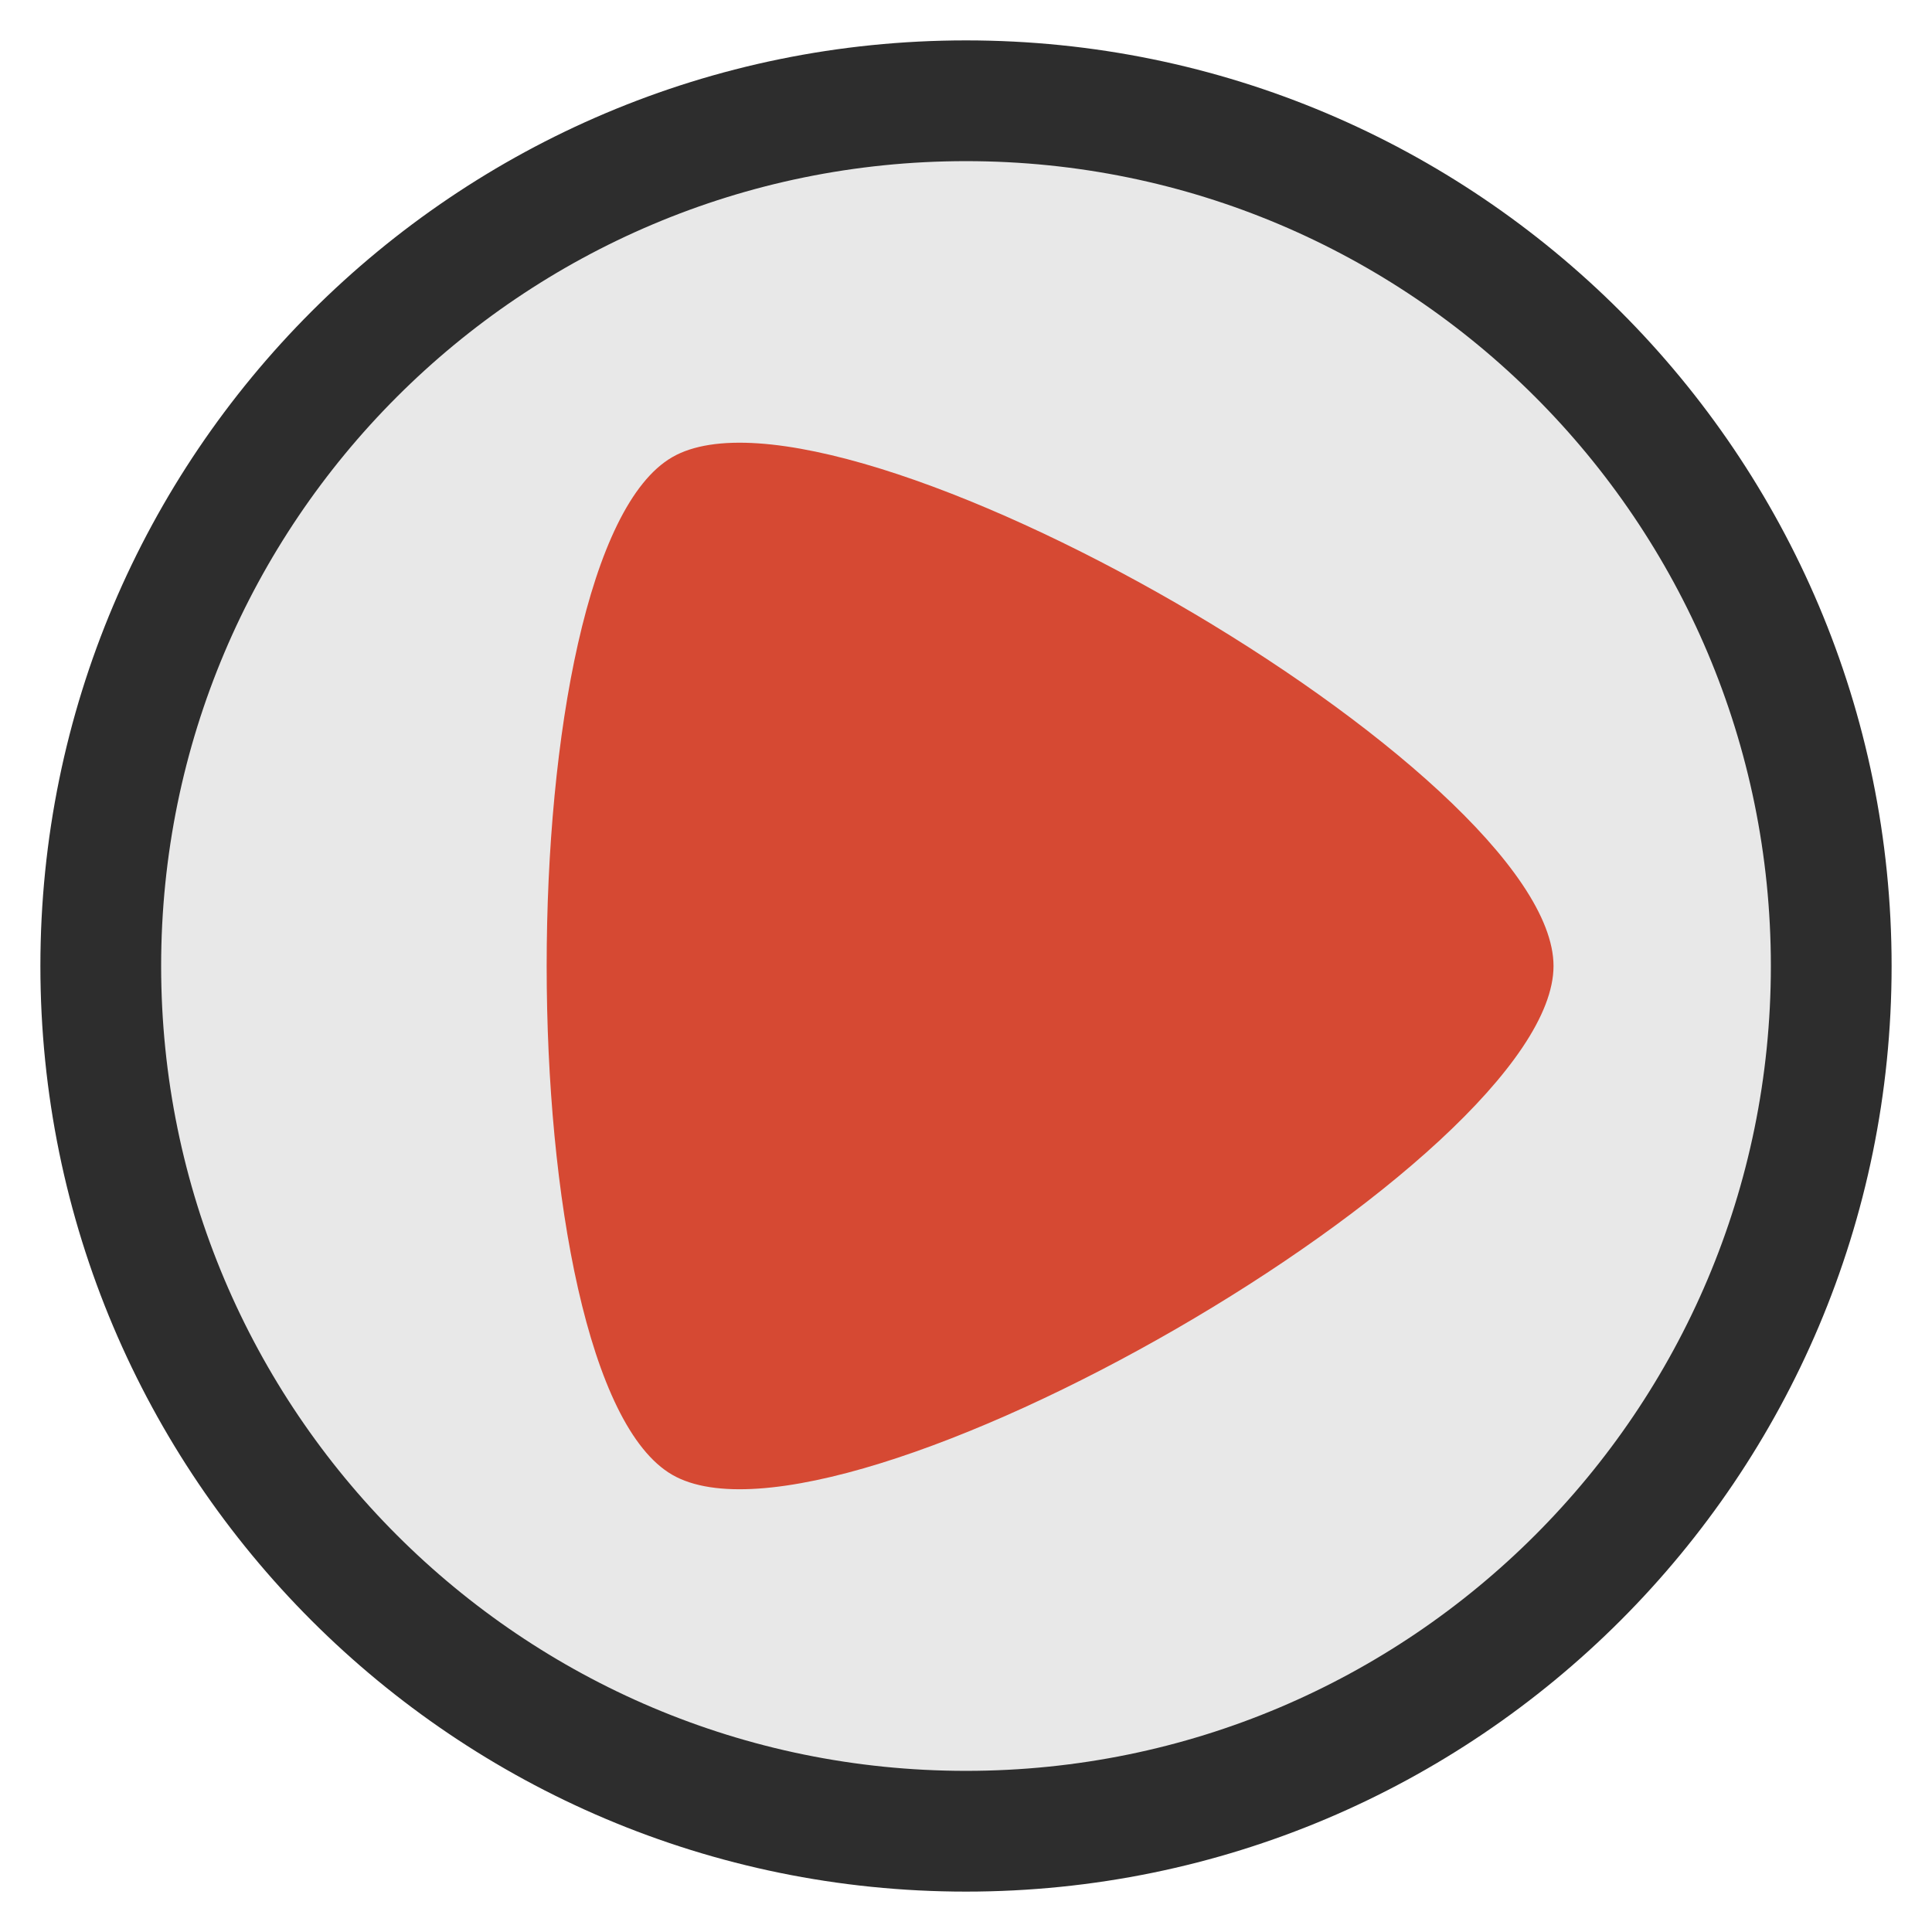
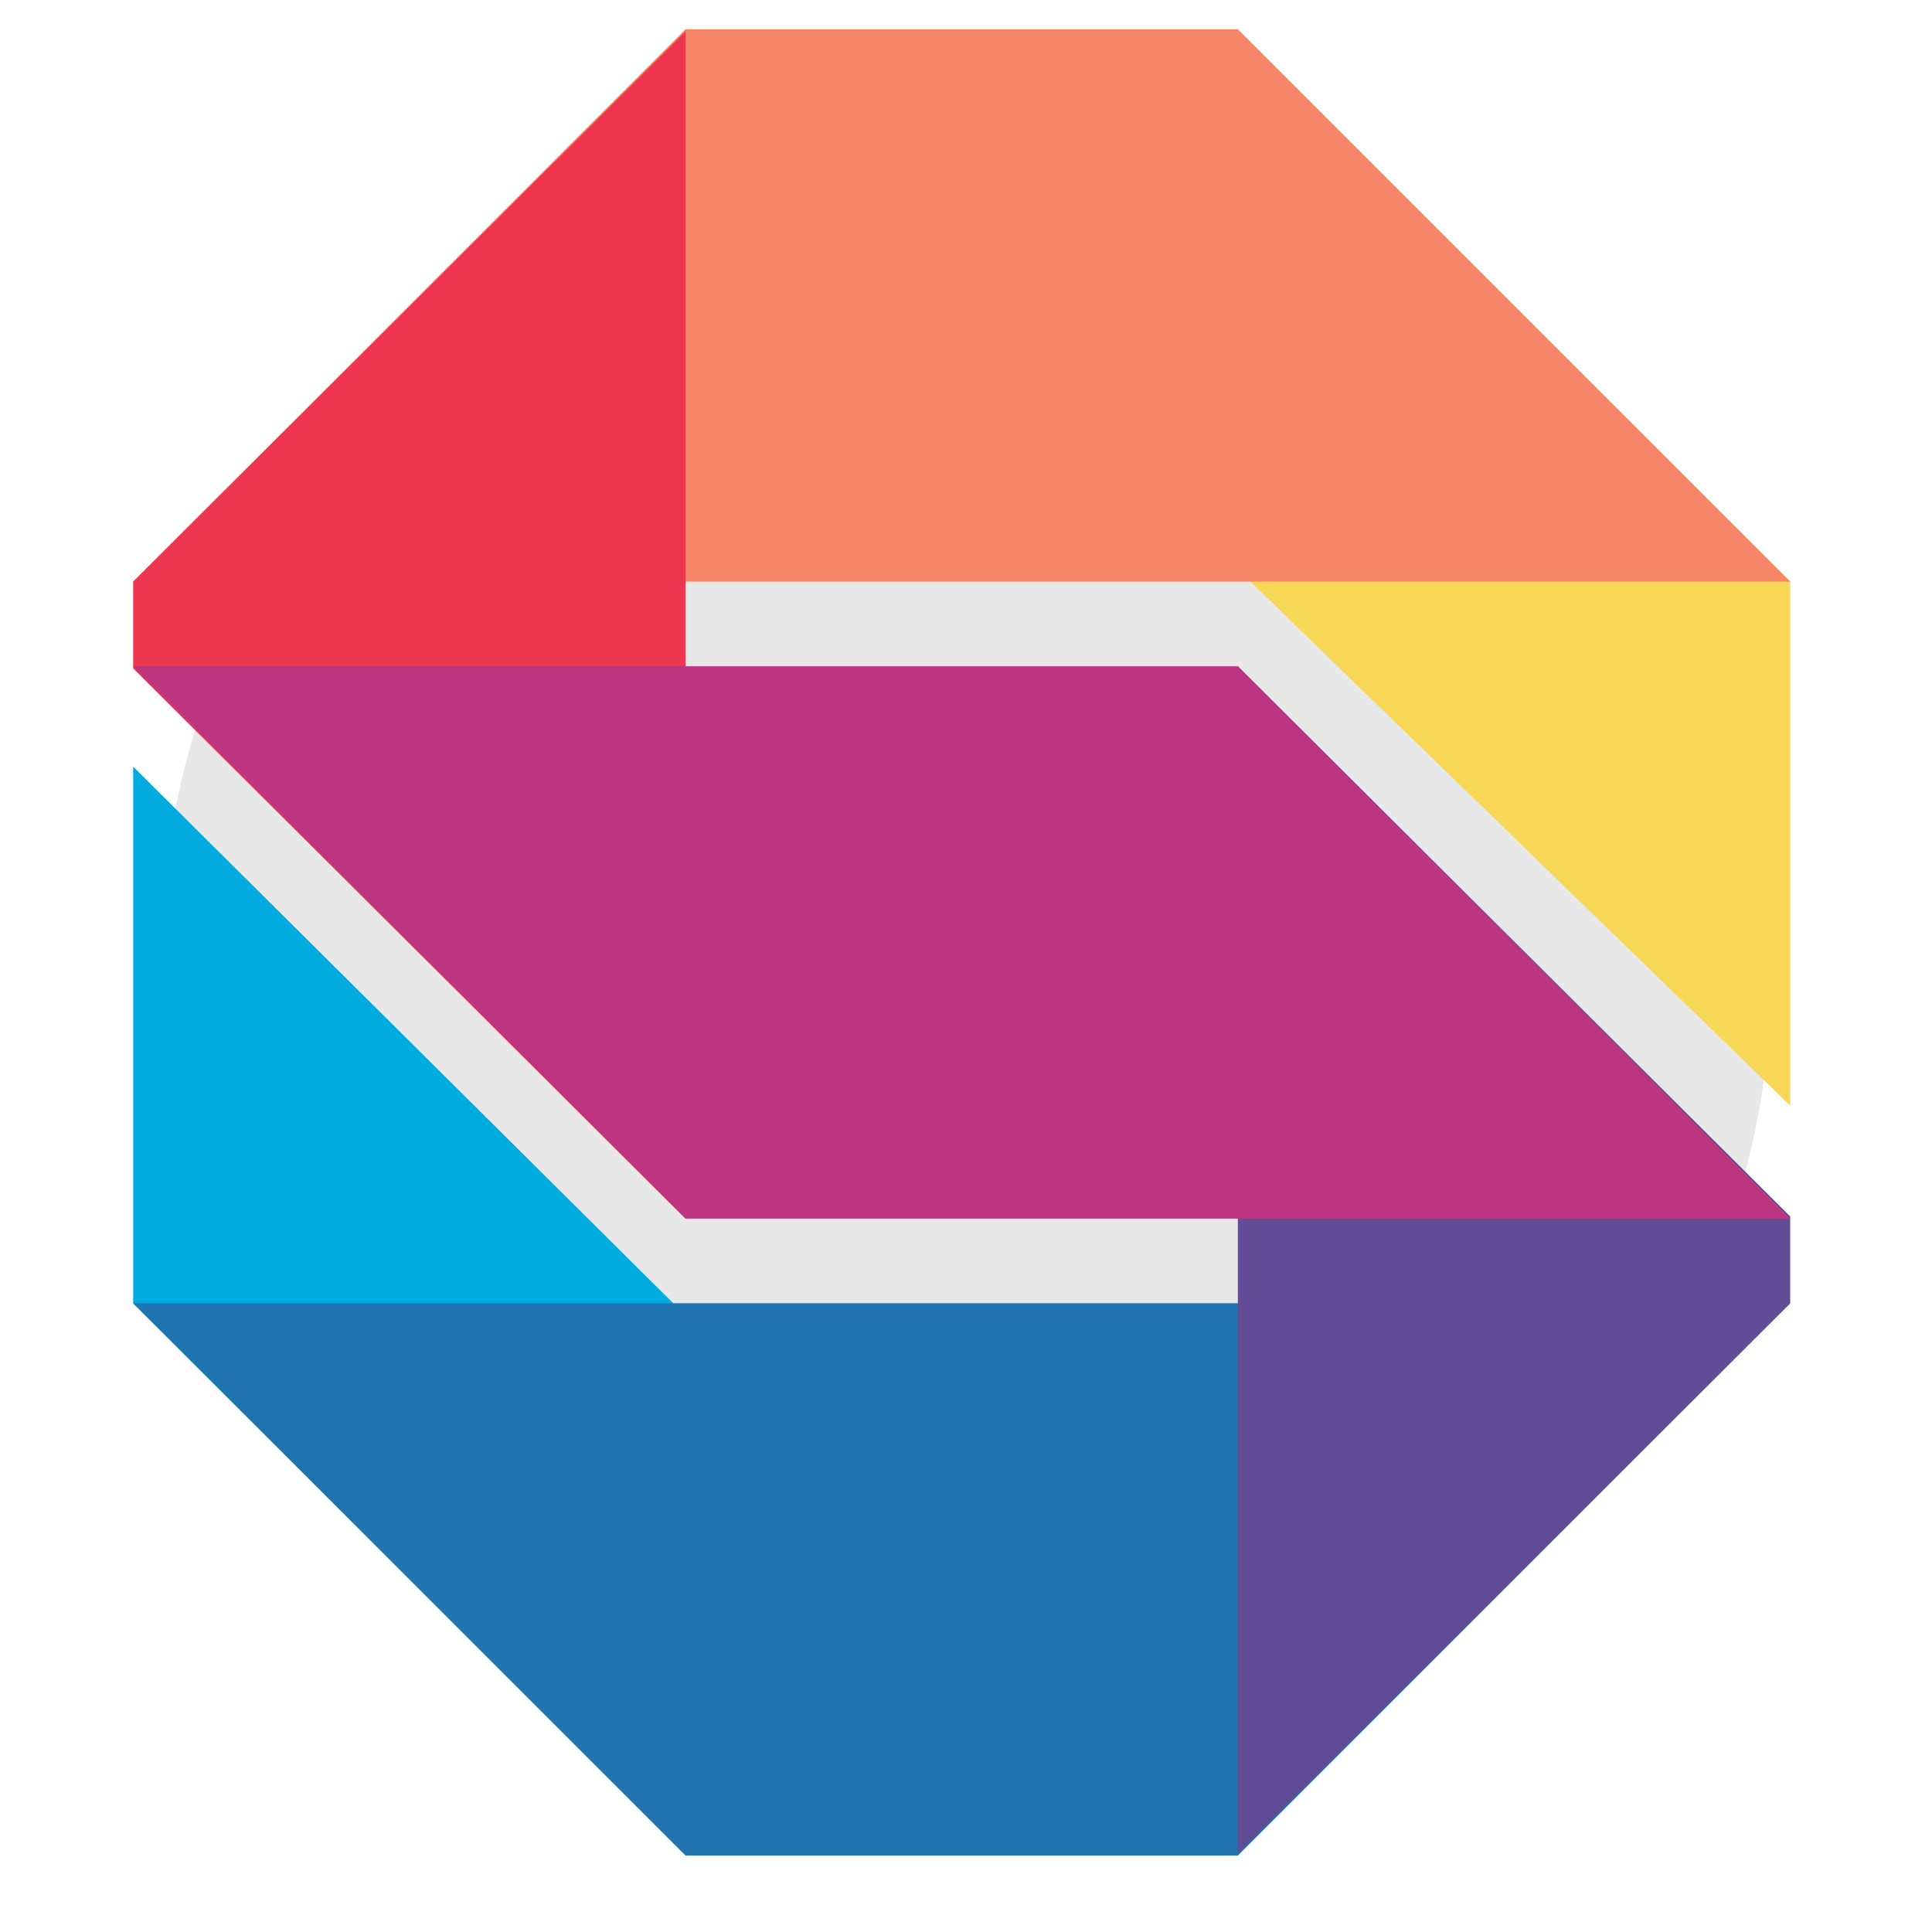
<svg xmlns="http://www.w3.org/2000/svg" xmlns:ns1="http://www.openswatchbook.org/uri/2009/osb" width="24" height="24" id="svg2" version="1.1">
  <defs id="defs4">
-     <linearGradient id="linearGradient5179-1-3" ns1:paint="solid" gradientTransform="matrix(0.3829918,0,0,0.3829918,185.9743,205.3591)">
-       <stop style="stop-color:#d64933;stop-opacity:1;" offset="0" id="stop5181-2-7" />
+     <linearGradient id="linearGradient5179-1-3" ns1:paint="solid" gradientTransform="matrix(0.2150163,0,0,0.2150163,99.56591,120.5542)">
+       <stop style="stop-color:#5b3e92;stop-opacity:1;" offset="0" id="stop5181-2-7" />
    </linearGradient>
-     <linearGradient id="linearGradient5179-1" ns1:paint="solid" gradientTransform="translate(379.4958,13.76455)">
+     <linearGradient id="linearGradient5179-1" ns1:paint="solid" gradientTransform="matrix(0.5706714,0,0,0.5706714,216.4149,11.681)">
      <stop style="stop-color:#e8e8e8;stop-opacity:1;" offset="0" id="stop5181-2" />
    </linearGradient>
    <linearGradient id="linearGradient6646" ns1:paint="solid" gradientTransform="translate(284.2569,-14.14213)">
      <stop style="stop-color:#2d2d2d;stop-opacity:1;" offset="0" id="stop6648" />
    </linearGradient>
    <linearGradient id="linearGradient3067" ns1:paint="solid" gradientTransform="translate(284.2569,-14.14213)">
      <stop style="stop-color:#2d2d2d;stop-opacity:1;" offset="0" id="stop3069" />
    </linearGradient>
    <linearGradient id="linearGradient5179-1-3-4" ns1:paint="solid" gradientTransform="translate(641.7882,577.6711)">
-       <stop style="stop-color:#d64933;stop-opacity:1;" offset="0" id="stop5181-2-7-0" />
+       <stop style="stop-color:#5b3e92;stop-opacity:1;" offset="0" id="stop5181-2-7-0" />
    </linearGradient>
    <linearGradient id="linearGradient3073" ns1:paint="solid" gradientTransform="translate(284.2569,-14.14213)">
      <stop style="stop-color:#2d2d2d;stop-opacity:1;" offset="0" id="stop3075" />
    </linearGradient>
+     <clipPath clipPathUnits="userSpaceOnUse" id="clipPath16">
+       <path d="M 0,792 H 612 V 0 H 0 Z" id="path18" />
+     </clipPath>
+     <clipPath clipPathUnits="userSpaceOnUse" id="clipPath24">
+       <path d="m 72.668,275.792 h 64.055 V 243.235 H 72.668 Z" id="path26" />
+     </clipPath>
  </defs>
-   <g id="layer6" style="display:inline" />
-   <g id="layer7" style="display:none">
-     <g style="display:inline" id="g7462">
-       <path transform="matrix(0.7554279,0,0,0.7554279,-0.08684996,2.179503)" d="M 25,13 A 9,9 0 1 1 7,13 9,9 0 1 1 25,13 z" id="path7166" style="fill:url(#linearGradient5179-1);stroke:url(#linearGradient5179-1);stroke-width:8.508;stroke-miterlimit:4;stroke-dasharray:none;display:inline" />
-       <path style="color:#000000;fill:url(#linearGradient5179-1-3);fill-opacity:1;fill-rule:nonzero;stroke:none;stroke-width:1;marker:none;visibility:visible;display:inline;overflow:visible;enable-background:accumulate" id="path7168" d="m 30,-1 c 4.278,1.1e-7 13.397,15.795 11.258,19.5 -2.139,3.705 -20.378,3.705 -22.517,0 C 16.603,14.795 25.722,-1 30,-1 z" transform="matrix(0.5614123,0,0,0.5614123,-4.842372,5.263001)" />
-       <path style="fill:none;stroke:#2d2d2d;stroke-width:1.256;stroke-miterlimit:4;stroke-dasharray:none;display:inline" id="path7170" d="M 25,13 A 9,9 0 1 1 7,13 9,9 0 1 1 25,13 z" transform="matrix(1.19425,0,0,1.19425,-7.108008,-3.525253)" />
-       <path style="fill:none;stroke:none;display:inline" id="path7172" d="m 315,-92 a 30,30 0 1 1 -60,0 30,30 0 1 1 60,0 z" transform="matrix(-0.09389733,0.01346129,-0.01346129,-0.09389733,37.5223,-0.475022)" />
+   <g id="layer6" style="display:none" />
+   <g id="layer7" style="display:inline">
+     <circle r="6.799" cy="12" cx="12" style="display:inline;fill:url(#linearGradient5179-1);stroke:url(#linearGradient5179-1);stroke-width:6.427;stroke-miterlimit:4;stroke-dasharray:none" id="path7166" />
+     <circle r="2.846" cy="-13.581" cx="-10.176" transform="rotate(171.8416)" id="path7172" style="display:inline;fill:none;stroke:none;stroke-width:0.095" />
+     <g id="g378" transform="rotate(-90,-4.261876,4.580871)">
+       <g id="g12" transform="matrix(0.2107561,0,0,-0.2107561,-38.02018,68.62202)">
+         <g clip-path="url(#clipPath16)" id="g14">
+           <g id="g20">
+             <g id="g22" />
+             <g id="g28">
+               <g id="g30" clip-path="url(#clipPath24)">
+                 <g id="g32" transform="translate(136.7227,275.792)">
+                   <path id="path34" style="fill:#00abe0;fill-opacity:1;fill-rule:nonzero;stroke:none" d="M 0,0 -32.348,-32.557 H -64.055 L -31.627,0 Z" />
+                 </g>
+               </g>
+             </g>
+           </g>
+         </g>
+       </g>
+       <g transform="matrix(0.2107561,0,0,-0.2107561,-13.41522,31.08104)" id="g36">
+         <path id="path38" style="fill:#f7d755;fill-opacity:1;fill-rule:nonzero;stroke:none" d="m 0,0 31.604,32.556 h 31.71 L 30.885,0 Z" />
+       </g>
+       <g transform="matrix(0.2107561,0,0,-0.2107561,-15.87061,31.08104)" id="g40">
+         <path id="path42" style="fill:#2074af;fill-opacity:1;fill-rule:nonzero;stroke:none" d="M 0,0 -32.555,32.556 V 65.11 L 0,97.667 Z" />
+       </g>
+       <g transform="matrix(0.2107561,0,0,-0.2107561,-15.87061,31.08104)" id="g44">
+         <path id="path46" style="fill:#634c96;fill-opacity:1;fill-rule:nonzero;stroke:none" d="M 0,0 -32.428,32.556 H 37.545 L 5.119,0 Z" />
+       </g>
+       <g transform="matrix(0.2107561,0,0,-0.2107561,-6.906052,10.49712)" id="g48">
+         <path id="path50" style="fill:#f58566;fill-opacity:1;fill-rule:nonzero;stroke:none" d="M 0,0 32.557,-32.557 V -65.111 L 0,-97.667 Z" />
+       </g>
+       <g transform="matrix(0.2107561,0,0,-0.2107561,-6.906052,10.49712)" id="g52">
+         <path id="path54" style="fill:#ee374f;fill-opacity:1;fill-rule:nonzero;stroke:none" d="M 0,0 32.43,-32.557 H -37.545 L -5.117,0 Z" />
+       </g>
+       <g transform="matrix(0.2107561,0,0,-0.2107561,-14.8189,17.35863)" id="g56">
+         <path id="path58" style="fill:#bd3480;fill-opacity:1;fill-rule:nonzero;stroke:none" d="M 0,0 32.555,32.557 V -32.555 L 0,-65.11 Z" />
+       </g>
    </g>
  </g>
  <g id="layer8" style="display:none">
    <g id="g7506" style="display:inline" transform="matrix(0.9848077,0.1736482,-0.1736482,0.9848077,2.266085,-1.901471)">
      <path style="fill:url(#linearGradient5179-1);stroke:url(#linearGradient5179-1);stroke-width:8.508;stroke-miterlimit:4;stroke-dasharray:none;display:inline" id="path7508" d="m 25,13 c 0,4.971 -4.029,9 -9,9 -4.971,0 -9,-4.029 -9,-9 0,-4.971 4.029,-9 9,-9 4.971,0 9,4.029 9,9 z" transform="matrix(0.7554279,0,0,0.7554279,-0.08684996,2.179503)" />
      <path transform="matrix(0.5614123,0,0,0.5614123,-4.842372,5.263001)" d="m 30,-1 c 4.278,1.1e-7 13.397,15.795 11.258,19.5 -2.139,3.705 -20.378,3.705 -22.517,0 C 16.603,14.795 25.722,-1 30,-1 z" id="path7510" style="color:#000000;fill:url(#linearGradient5179-1-3);fill-opacity:1;fill-rule:nonzero;stroke:none;stroke-width:1;marker:none;visibility:visible;display:inline;overflow:visible;enable-background:accumulate" />
      <path transform="matrix(1.19425,0,0,1.19425,-7.108008,-3.525253)" d="m 25,13 c 0,4.971 -4.029,9 -9,9 -4.971,0 -9,-4.029 -9,-9 0,-4.971 4.029,-9 9,-9 4.971,0 9,4.029 9,9 z" id="path7512" style="fill:none;stroke:#2d2d2d;stroke-width:1.256;stroke-miterlimit:4;stroke-dasharray:none;display:inline" />
      <path transform="matrix(-0.09389733,0.01346129,-0.01346129,-0.09389733,37.5223,-0.475022)" d="m 315,-92 c 0,16.569 -13.431,30 -30,30 -16.569,0 -30,-13.431 -30,-30 0,-16.569 13.431,-30 30,-30 16.569,0 30,13.431 30,30 z" id="path7514" style="fill:none;stroke:none;display:inline" />
    </g>
  </g>
  <g id="layer9" style="display:none">
    <g transform="matrix(0.9396926,0.3420202,-0.3420202,0.9396926,4.82793,-3.380552)" style="display:inline" id="g7531">
      <path transform="matrix(0.7554279,0,0,0.7554279,-0.08684996,2.179503)" d="m 25,13 c 0,4.971 -4.029,9 -9,9 -4.971,0 -9,-4.029 -9,-9 0,-4.971 4.029,-9 9,-9 4.971,0 9,4.029 9,9 z" id="path7533" style="fill:url(#linearGradient5179-1);stroke:url(#linearGradient5179-1);stroke-width:8.508;stroke-miterlimit:4;stroke-dasharray:none;display:inline" />
      <path style="color:#000000;fill:url(#linearGradient5179-1-3);fill-opacity:1;fill-rule:nonzero;stroke:none;stroke-width:1;marker:none;visibility:visible;display:inline;overflow:visible;enable-background:accumulate" id="path7535" d="m 30,-1 c 4.278,1.1e-7 13.397,15.795 11.258,19.5 -2.139,3.705 -20.378,3.705 -22.517,0 C 16.603,14.795 25.722,-1 30,-1 z" transform="matrix(0.5614123,0,0,0.5614123,-4.842372,5.263001)" />
      <path style="fill:none;stroke:#2d2d2d;stroke-width:1.256;stroke-miterlimit:4;stroke-dasharray:none;display:inline" id="path7537" d="m 25,13 c 0,4.971 -4.029,9 -9,9 -4.971,0 -9,-4.029 -9,-9 0,-4.971 4.029,-9 9,-9 4.971,0 9,4.029 9,9 z" transform="matrix(1.19425,0,0,1.19425,-7.108008,-3.525253)" />
      <path style="fill:none;stroke:none;display:inline" id="path7539" d="m 315,-92 c 0,16.569 -13.431,30 -30,30 -16.569,0 -30,-13.431 -30,-30 0,-16.569 13.431,-30 30,-30 16.569,0 30,13.431 30,30 z" transform="matrix(-0.09389733,0.01346129,-0.01346129,-0.09389733,37.5223,-0.475022)" />
    </g>
  </g>
  <g id="layer10" style="display:none">
    <g id="g7546" style="display:inline" transform="matrix(0.8660254,0.5,-0.5,0.8660254,7.607695,-4.392303)">
      <path style="fill:url(#linearGradient5179-1);stroke:url(#linearGradient5179-1);stroke-width:8.508;stroke-miterlimit:4;stroke-dasharray:none;display:inline" id="path7548" d="m 25,13 c 0,4.971 -4.029,9 -9,9 -4.971,0 -9,-4.029 -9,-9 0,-4.971 4.029,-9 9,-9 4.971,0 9,4.029 9,9 z" transform="matrix(0.7554279,0,0,0.7554279,-0.08684996,2.179503)" />
      <path transform="matrix(0.5614123,0,0,0.5614123,-4.842372,5.263001)" d="m 30,-1 c 4.278,1.1e-7 13.397,15.795 11.258,19.5 -2.139,3.705 -20.378,3.705 -22.517,0 C 16.603,14.795 25.722,-1 30,-1 z" id="path7550" style="color:#000000;fill:url(#linearGradient5179-1-3);fill-opacity:1;fill-rule:nonzero;stroke:none;stroke-width:1;marker:none;visibility:visible;display:inline;overflow:visible;enable-background:accumulate" />
      <path transform="matrix(1.19425,0,0,1.19425,-7.108008,-3.525253)" d="m 25,13 c 0,4.971 -4.029,9 -9,9 -4.971,0 -9,-4.029 -9,-9 0,-4.971 4.029,-9 9,-9 4.971,0 9,4.029 9,9 z" id="path7552" style="fill:none;stroke:#2d2d2d;stroke-width:1.256;stroke-miterlimit:4;stroke-dasharray:none;display:inline" />
      <path transform="matrix(-0.09389733,0.01346129,-0.01346129,-0.09389733,37.5223,-0.475022)" d="m 315,-92 c 0,16.569 -13.431,30 -30,30 -16.569,0 -30,-13.431 -30,-30 0,-16.569 13.431,-30 30,-30 16.569,0 30,13.431 30,30 z" id="path7554" style="fill:none;stroke:none;display:inline" />
    </g>
  </g>
  <g id="layer11" style="display:none">
    <g transform="matrix(0.7660444,0.6427876,-0.6427876,0.7660444,10.52092,-4.905982)" style="display:inline" id="g7561">
      <path transform="matrix(0.7554279,0,0,0.7554279,-0.08684996,2.179503)" d="m 25,13 c 0,4.971 -4.029,9 -9,9 -4.971,0 -9,-4.029 -9,-9 0,-4.971 4.029,-9 9,-9 4.971,0 9,4.029 9,9 z" id="path7563" style="fill:url(#linearGradient5179-1);stroke:url(#linearGradient5179-1);stroke-width:8.508;stroke-miterlimit:4;stroke-dasharray:none;display:inline" />
      <path style="color:#000000;fill:url(#linearGradient5179-1-3);fill-opacity:1;fill-rule:nonzero;stroke:none;stroke-width:1;marker:none;visibility:visible;display:inline;overflow:visible;enable-background:accumulate" id="path7565" d="m 30,-1 c 4.278,1.1e-7 13.397,15.795 11.258,19.5 -2.139,3.705 -20.378,3.705 -22.517,0 C 16.603,14.795 25.722,-1 30,-1 z" transform="matrix(0.5614123,0,0,0.5614123,-4.842372,5.263001)" />
      <path style="fill:none;stroke:#2d2d2d;stroke-width:1.256;stroke-miterlimit:4;stroke-dasharray:none;display:inline" id="path7567" d="m 25,13 c 0,4.971 -4.029,9 -9,9 -4.971,0 -9,-4.029 -9,-9 0,-4.971 4.029,-9 9,-9 4.971,0 9,4.029 9,9 z" transform="matrix(1.19425,0,0,1.19425,-7.108008,-3.525253)" />
      <path style="fill:none;stroke:none;display:inline" id="path7569" d="m 315,-92 c 0,16.569 -13.431,30 -30,30 -16.569,0 -30,-13.431 -30,-30 0,-16.569 13.431,-30 30,-30 16.569,0 30,13.431 30,30 z" transform="matrix(-0.09389733,0.01346129,-0.01346129,-0.09389733,37.5223,-0.475022)" />
    </g>
  </g>
  <g id="layer12" style="display:none">
    <g id="g7576" style="display:inline" transform="matrix(0.6427876,0.7660444,-0.7660444,0.6427876,13.47908,-4.905982)">
      <path style="fill:url(#linearGradient5179-1);stroke:url(#linearGradient5179-1);stroke-width:8.508;stroke-miterlimit:4;stroke-dasharray:none;display:inline" id="path7578" d="m 25,13 c 0,4.971 -4.029,9 -9,9 -4.971,0 -9,-4.029 -9,-9 0,-4.971 4.029,-9 9,-9 4.971,0 9,4.029 9,9 z" transform="matrix(0.7554279,0,0,0.7554279,-0.08684996,2.179503)" />
      <path transform="matrix(0.5614123,0,0,0.5614123,-4.842372,5.263001)" d="m 30,-1 c 4.278,1.1e-7 13.397,15.795 11.258,19.5 -2.139,3.705 -20.378,3.705 -22.517,0 C 16.603,14.795 25.722,-1 30,-1 z" id="path7580" style="color:#000000;fill:url(#linearGradient5179-1-3);fill-opacity:1;fill-rule:nonzero;stroke:none;stroke-width:1;marker:none;visibility:visible;display:inline;overflow:visible;enable-background:accumulate" />
      <path transform="matrix(1.19425,0,0,1.19425,-7.108008,-3.525253)" d="m 25,13 c 0,4.971 -4.029,9 -9,9 -4.971,0 -9,-4.029 -9,-9 0,-4.971 4.029,-9 9,-9 4.971,0 9,4.029 9,9 z" id="path7582" style="fill:none;stroke:#2d2d2d;stroke-width:1.256;stroke-miterlimit:4;stroke-dasharray:none;display:inline" />
      <path transform="matrix(-0.09389733,0.01346129,-0.01346129,-0.09389733,37.5223,-0.475022)" d="m 315,-92 c 0,16.569 -13.431,30 -30,30 -16.569,0 -30,-13.431 -30,-30 0,-16.569 13.431,-30 30,-30 16.569,0 30,13.431 30,30 z" id="path7584" style="fill:none;stroke:none;display:inline" />
    </g>
  </g>
  <g id="layer13" style="display:none">
    <g transform="matrix(0.5,0.8660254,-0.8660254,0.5,16.3923,-4.392301)" style="display:inline" id="g7591">
      <path transform="matrix(0.7554279,0,0,0.7554279,-0.08684996,2.179503)" d="m 25,13 c 0,4.971 -4.029,9 -9,9 -4.971,0 -9,-4.029 -9,-9 0,-4.971 4.029,-9 9,-9 4.971,0 9,4.029 9,9 z" id="path7593" style="fill:url(#linearGradient5179-1);stroke:url(#linearGradient5179-1);stroke-width:8.508;stroke-miterlimit:4;stroke-dasharray:none;display:inline" />
      <path style="color:#000000;fill:url(#linearGradient5179-1-3);fill-opacity:1;fill-rule:nonzero;stroke:none;stroke-width:1;marker:none;visibility:visible;display:inline;overflow:visible;enable-background:accumulate" id="path7595" d="m 30,-1 c 4.278,1.1e-7 13.397,15.795 11.258,19.5 -2.139,3.705 -20.378,3.705 -22.517,0 C 16.603,14.795 25.722,-1 30,-1 z" transform="matrix(0.5614123,0,0,0.5614123,-4.842372,5.263001)" />
      <path style="fill:none;stroke:#2d2d2d;stroke-width:1.256;stroke-miterlimit:4;stroke-dasharray:none;display:inline" id="path7597" d="m 25,13 c 0,4.971 -4.029,9 -9,9 -4.971,0 -9,-4.029 -9,-9 0,-4.971 4.029,-9 9,-9 4.971,0 9,4.029 9,9 z" transform="matrix(1.19425,0,0,1.19425,-7.108008,-3.525253)" />
      <path style="fill:none;stroke:none;display:inline" id="path7599" d="m 315,-92 c 0,16.569 -13.431,30 -30,30 -16.569,0 -30,-13.431 -30,-30 0,-16.569 13.431,-30 30,-30 16.569,0 30,13.431 30,30 z" transform="matrix(-0.09389733,0.01346129,-0.01346129,-0.09389733,37.5223,-0.475022)" />
    </g>
  </g>
  <g id="layer14" style="display:none">
    <g id="g7606" style="display:inline" transform="matrix(0.3420201,0.9396926,-0.9396926,0.3420201,19.17207,-3.380549)">
      <path style="fill:url(#linearGradient5179-1);stroke:url(#linearGradient5179-1);stroke-width:8.508;stroke-miterlimit:4;stroke-dasharray:none;display:inline" id="path7608" d="m 25,13 c 0,4.971 -4.029,9 -9,9 -4.971,0 -9,-4.029 -9,-9 0,-4.971 4.029,-9 9,-9 4.971,0 9,4.029 9,9 z" transform="matrix(0.7554279,0,0,0.7554279,-0.08684996,2.179503)" />
      <path transform="matrix(0.5614123,0,0,0.5614123,-4.842372,5.263001)" d="m 30,-1 c 4.278,1.1e-7 13.397,15.795 11.258,19.5 -2.139,3.705 -20.378,3.705 -22.517,0 C 16.603,14.795 25.722,-1 30,-1 z" id="path7610" style="color:#000000;fill:url(#linearGradient5179-1-3);fill-opacity:1;fill-rule:nonzero;stroke:none;stroke-width:1;marker:none;visibility:visible;display:inline;overflow:visible;enable-background:accumulate" />
      <path transform="matrix(1.19425,0,0,1.19425,-7.108008,-3.525253)" d="m 25,13 c 0,4.971 -4.029,9 -9,9 -4.971,0 -9,-4.029 -9,-9 0,-4.971 4.029,-9 9,-9 4.971,0 9,4.029 9,9 z" id="path7612" style="fill:none;stroke:#2d2d2d;stroke-width:1.256;stroke-miterlimit:4;stroke-dasharray:none;display:inline" />
      <path transform="matrix(-0.09389733,0.01346129,-0.01346129,-0.09389733,37.5223,-0.475022)" d="m 315,-92 c 0,16.569 -13.431,30 -30,30 -16.569,0 -30,-13.431 -30,-30 0,-16.569 13.431,-30 30,-30 16.569,0 30,13.431 30,30 z" id="path7614" style="fill:none;stroke:none;display:inline" />
    </g>
  </g>
  <g id="layer15" style="display:none">
    <g transform="matrix(0.1736482,0.9848078,-0.9848078,0.1736482,21.73391,-1.901467)" style="display:inline" id="g7621">
      <path transform="matrix(0.7554279,0,0,0.7554279,-0.08684996,2.179503)" d="m 25,13 c 0,4.971 -4.029,9 -9,9 -4.971,0 -9,-4.029 -9,-9 0,-4.971 4.029,-9 9,-9 4.971,0 9,4.029 9,9 z" id="path7623" style="fill:url(#linearGradient5179-1);stroke:url(#linearGradient5179-1);stroke-width:8.508;stroke-miterlimit:4;stroke-dasharray:none;display:inline" />
      <path style="color:#000000;fill:url(#linearGradient5179-1-3);fill-opacity:1;fill-rule:nonzero;stroke:none;stroke-width:1;marker:none;visibility:visible;display:inline;overflow:visible;enable-background:accumulate" id="path7625" d="m 30,-1 c 4.278,1.1e-7 13.397,15.795 11.258,19.5 -2.139,3.705 -20.378,3.705 -22.517,0 C 16.603,14.795 25.722,-1 30,-1 z" transform="matrix(0.5614123,0,0,0.5614123,-4.842372,5.263001)" />
      <path style="fill:none;stroke:#2d2d2d;stroke-width:1.256;stroke-miterlimit:4;stroke-dasharray:none;display:inline" id="path7627" d="m 25,13 c 0,4.971 -4.029,9 -9,9 -4.971,0 -9,-4.029 -9,-9 0,-4.971 4.029,-9 9,-9 4.971,0 9,4.029 9,9 z" transform="matrix(1.19425,0,0,1.19425,-7.108008,-3.525253)" />
      <path style="fill:none;stroke:none;display:inline" id="path7629" d="m 315,-92 c 0,16.569 -13.431,30 -30,30 -16.569,0 -30,-13.431 -30,-30 0,-16.569 13.431,-30 30,-30 16.569,0 30,13.431 30,30 z" transform="matrix(-0.09389733,0.01346129,-0.01346129,-0.09389733,37.5223,-0.475022)" />
    </g>
  </g>
-   <g id="layer16" style="display:inline">
+   <g id="layer16" style="display:none">
    <g id="g7636" style="display:inline" transform="matrix(-1.8611947e-8,1,-1,-1.8611947e-8,24,4.7934548e-6)">
-       <path style="fill:url(#linearGradient5179-1);stroke:url(#linearGradient5179-1);stroke-width:8.508;stroke-miterlimit:4;stroke-dasharray:none;display:inline" id="path7638" d="M 25,13 A 9,9 0 1 1 7,13 9,9 0 1 1 25,13 z" transform="matrix(0.7554279,0,0,0.7554279,-0.08684996,2.179503)" />
+       <path style="fill:url(#linearGradient5179-1);stroke:url(#linearGradient5179-1);stroke-width:8.508;stroke-miterlimit:4;stroke-dasharray:none;display:inline" id="path7638" d="m 25,13 c 0,4.971 -4.029,9 -9,9 -4.971,0 -9,-4.029 -9,-9 0,-4.971 4.029,-9 9,-9 4.971,0 9,4.029 9,9 z" transform="matrix(0.7554279,0,0,0.7554279,-0.08684996,2.179503)" />
      <path transform="matrix(0.5614123,0,0,0.5614123,-4.842372,5.263001)" d="m 30,-1 c 4.278,1.1e-7 13.397,15.795 11.258,19.5 -2.139,3.705 -20.378,3.705 -22.517,0 C 16.603,14.795 25.722,-1 30,-1 z" id="path7640" style="color:#000000;fill:url(#linearGradient5179-1-3);fill-opacity:1;fill-rule:nonzero;stroke:none;stroke-width:1;marker:none;visibility:visible;display:inline;overflow:visible;enable-background:accumulate" />
-       <path transform="matrix(1.19425,0,0,1.19425,-7.108008,-3.525253)" d="M 25,13 A 9,9 0 1 1 7,13 9,9 0 1 1 25,13 z" id="path7642" style="fill:none;stroke:#2d2d2d;stroke-width:1.256;stroke-miterlimit:4;stroke-dasharray:none;display:inline" />
-       <path transform="matrix(-0.09389733,0.01346129,-0.01346129,-0.09389733,37.5223,-0.475022)" d="m 315,-92 a 30,30 0 1 1 -60,0 30,30 0 1 1 60,0 z" id="path7644" style="fill:none;stroke:none;display:inline" />
+       <path transform="matrix(1.19425,0,0,1.19425,-7.108008,-3.525253)" d="m 25,13 c 0,4.971 -4.029,9 -9,9 -4.971,0 -9,-4.029 -9,-9 0,-4.971 4.029,-9 9,-9 4.971,0 9,4.029 9,9 z" id="path7642" style="fill:none;stroke:#2d2d2d;stroke-width:1.256;stroke-miterlimit:4;stroke-dasharray:none;display:inline" />
+       <path transform="matrix(-0.09389733,0.01346129,-0.01346129,-0.09389733,37.5223,-0.475022)" d="m 315,-92 c 0,16.569 -13.431,30 -30,30 -16.569,0 -30,-13.431 -30,-30 0,-16.569 13.431,-30 30,-30 16.569,0 30,13.431 30,30 z" id="path7644" style="fill:none;stroke:none;display:inline" />
    </g>
  </g>
  <g id="layer17" style="display:none">
    <g transform="matrix(-0.1736482,0.9848077,-0.9848077,-0.1736482,25.90147,2.26609)" style="display:inline" id="g7651">
      <path transform="matrix(0.7554279,0,0,0.7554279,-0.08684996,2.179503)" d="m 25,13 c 0,4.971 -4.029,9 -9,9 -4.971,0 -9,-4.029 -9,-9 0,-4.971 4.029,-9 9,-9 4.971,0 9,4.029 9,9 z" id="path7653" style="fill:url(#linearGradient5179-1);stroke:url(#linearGradient5179-1);stroke-width:8.508;stroke-miterlimit:4;stroke-dasharray:none;display:inline" />
      <path style="color:#000000;fill:url(#linearGradient5179-1-3);fill-opacity:1;fill-rule:nonzero;stroke:none;stroke-width:1;marker:none;visibility:visible;display:inline;overflow:visible;enable-background:accumulate" id="path7655" d="m 30,-1 c 4.278,1.1e-7 13.397,15.795 11.258,19.5 -2.139,3.705 -20.378,3.705 -22.517,0 C 16.603,14.795 25.722,-1 30,-1 z" transform="matrix(0.5614123,0,0,0.5614123,-4.842372,5.263001)" />
      <path style="fill:none;stroke:#2d2d2d;stroke-width:1.256;stroke-miterlimit:4;stroke-dasharray:none;display:inline" id="path7657" d="m 25,13 c 0,4.971 -4.029,9 -9,9 -4.971,0 -9,-4.029 -9,-9 0,-4.971 4.029,-9 9,-9 4.971,0 9,4.029 9,9 z" transform="matrix(1.19425,0,0,1.19425,-7.108008,-3.525253)" />
      <path style="fill:none;stroke:none;display:inline" id="path7659" d="m 315,-92 c 0,16.569 -13.431,30 -30,30 -16.569,0 -30,-13.431 -30,-30 0,-16.569 13.431,-30 30,-30 16.569,0 30,13.431 30,30 z" transform="matrix(-0.09389733,0.01346129,-0.01346129,-0.09389733,37.5223,-0.475022)" />
    </g>
  </g>
  <g id="layer18" style="display:none">
    <g id="g7667" style="display:inline" transform="matrix(-0.3420202,0.9396926,-0.9396926,-0.3420202,27.38055,4.827935)">
      <path style="fill:url(#linearGradient5179-1);stroke:url(#linearGradient5179-1);stroke-width:8.508;stroke-miterlimit:4;stroke-dasharray:none;display:inline" id="path7669" d="m 25,13 c 0,4.971 -4.029,9 -9,9 -4.971,0 -9,-4.029 -9,-9 0,-4.971 4.029,-9 9,-9 4.971,0 9,4.029 9,9 z" transform="matrix(0.7554279,0,0,0.7554279,-0.08684996,2.179503)" />
      <path transform="matrix(0.5614123,0,0,0.5614123,-4.842372,5.263001)" d="m 30,-1 c 4.278,1.1e-7 13.397,15.795 11.258,19.5 -2.139,3.705 -20.378,3.705 -22.517,0 C 16.603,14.795 25.722,-1 30,-1 z" id="path7671" style="color:#000000;fill:url(#linearGradient5179-1-3);fill-opacity:1;fill-rule:nonzero;stroke:none;stroke-width:1;marker:none;visibility:visible;display:inline;overflow:visible;enable-background:accumulate" />
      <path transform="matrix(1.19425,0,0,1.19425,-7.108008,-3.525253)" d="m 25,13 c 0,4.971 -4.029,9 -9,9 -4.971,0 -9,-4.029 -9,-9 0,-4.971 4.029,-9 9,-9 4.971,0 9,4.029 9,9 z" id="path7673" style="fill:none;stroke:#2d2d2d;stroke-width:1.256;stroke-miterlimit:4;stroke-dasharray:none;display:inline" />
      <path transform="matrix(-0.09389733,0.01346129,-0.01346129,-0.09389733,37.5223,-0.475022)" d="m 315,-92 c 0,16.569 -13.431,30 -30,30 -16.569,0 -30,-13.431 -30,-30 0,-16.569 13.431,-30 30,-30 16.569,0 30,13.431 30,30 z" id="path7675" style="fill:none;stroke:none;display:inline" />
    </g>
  </g>
</svg>
